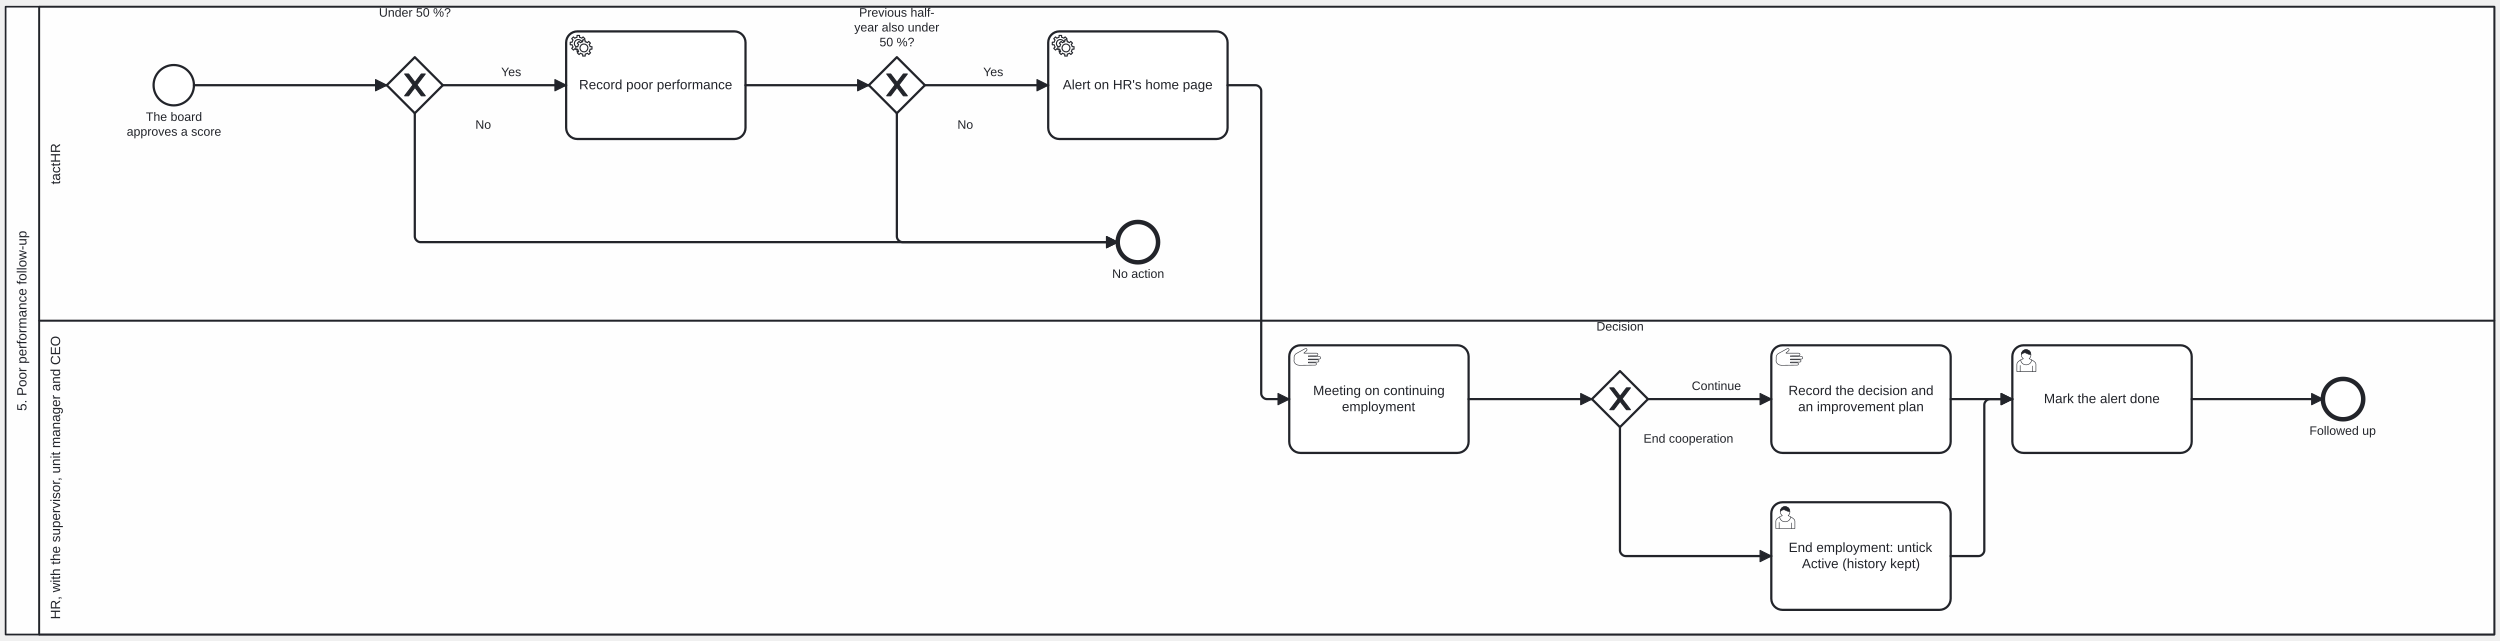
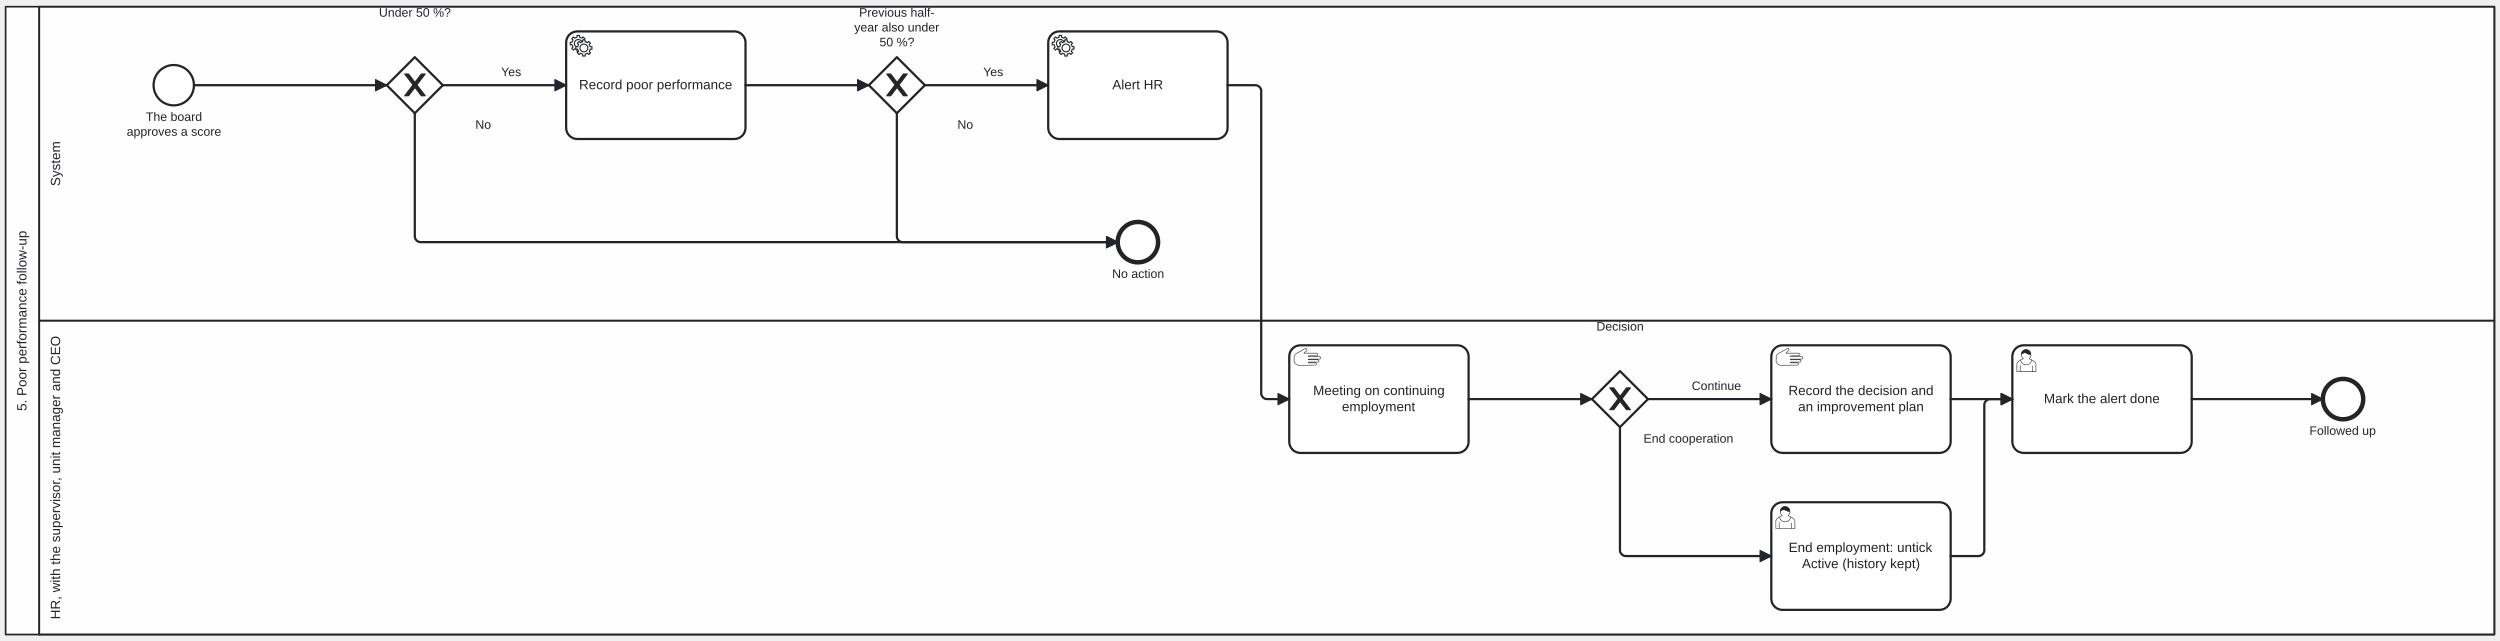
<svg xmlns="http://www.w3.org/2000/svg" width="2230" height="571" viewBox="65 34 2230 571" version="1.1">
  <g class="djs-group">
    <g class="djs-element djs-shape" data-element-id="p5_poor_performance_pool" transform="matrix(1 0 0 1 70 40)" style="display: block;">
      <g class="djs-visual">
        <rect x="0" y="0" width="2220" height="560" rx="0" ry="0" style="stroke-linecap: round; stroke-linejoin: round; stroke: rgb(34, 36, 42); stroke-width: 1.5px; fill: white; fill-opacity: 0.95;" />
        <path style="fill: none; stroke-linecap: round; stroke-linejoin: round; stroke: rgb(34, 36, 42); stroke-width: 1.5px;" d="M30,0L30,560" />
        <text lineHeight="1.2" class="djs-label" transform="matrix(-1.83697e-16 -1 1 -1.83697e-16 0 560)" style="font-family: Arial, sans-serif; font-size: 12px; font-weight: normal; fill: rgb(34, 36, 42);">
          <tspan x="199.464" y="18.6">5. Poor performance follow-up</tspan>
        </text>
      </g>
      <rect class="djs-hit djs-hit-all" x="0" y="0" width="2220" height="560" style="fill: none; stroke-opacity: 0; stroke: white; stroke-width: 15px;" />
      <rect x="-5" y="-5" rx="4" width="2230" height="570" class="djs-outline" style="fill: none;" />
    </g>
    <g class="djs-children">
      <g class="djs-group">
        <g class="djs-element djs-shape" data-element-id="p5_poor_performance_lane_hr" transform="matrix(1 0 0 1 100 320)" style="display: block;">
          <g class="djs-visual">
            <rect x="0" y="0" width="2190" height="280" rx="0" ry="0" style="stroke-linecap: round; stroke-linejoin: round; stroke: rgb(34, 36, 42); stroke-width: 1.5px; fill: white; fill-opacity: 0.25;" />
            <text lineHeight="1.2" class="djs-label" transform="matrix(-1.83697e-16 -1 1 -1.83697e-16 0 280)" style="font-family: Arial, sans-serif; font-size: 12px; font-weight: normal; fill: rgb(34, 36, 42);">
              <tspan x="13.602" y="18.6">HR, with the supervisor, unit manager and CEO</tspan>
            </text>
          </g>
          <rect class="djs-hit djs-hit-all" x="0" y="0" width="2190" height="280" style="fill: none; stroke-opacity: 0; stroke: white; stroke-width: 15px;" />
          <rect x="-5" y="-5" rx="4" width="2200" height="290" class="djs-outline" style="fill: none;" />
        </g>
      </g>
      <g class="djs-group">
        <g class="djs-element djs-shape" data-element-id="p5_poor_performance_lane_sys" transform="matrix(1 0 0 1 100 40)" style="display: block;">
          <g class="djs-visual">
            <rect x="0" y="0" width="2190" height="280" rx="0" ry="0" style="stroke-linecap: round; stroke-linejoin: round; stroke: rgb(34, 36, 42); stroke-width: 1.5px; fill: white; fill-opacity: 0.25;" />
            <text lineHeight="1.2" class="djs-label" transform="matrix(-1.83697e-16 -1 1 -1.83697e-16 0 280)" style="font-family: Arial, sans-serif; font-size: 12px; font-weight: normal; fill: rgb(34, 36, 42);">
-               <tspan x="121.496" y="18.6">tactHR</tspan>
+               <tspan x="119.992" y="18.6">System</tspan>
            </text>
          </g>
          <rect class="djs-hit djs-hit-all" x="0" y="0" width="2190" height="280" style="fill: none; stroke-opacity: 0; stroke: white; stroke-width: 15px;" />
          <rect x="-5" y="-5" rx="4" width="2200" height="290" class="djs-outline" style="fill: none;" />
        </g>
      </g>
      <g class="djs-group">
        <g class="djs-element djs-shape" data-element-id="p5_poor_performance_s" transform="matrix(1 0 0 1 202 92)" style="display: block;">
          <g class="djs-visual">
            <circle cx="18" cy="18" r="18" style="stroke-linecap: round; stroke-linejoin: round; stroke: rgb(34, 36, 42); stroke-width: 2px; fill: white; fill-opacity: 0.95;" />
          </g>
          <rect class="djs-hit djs-hit-all" x="0" y="0" width="36" height="36" style="fill: none; stroke-opacity: 0; stroke: white; stroke-width: 15px;" />
          <circle cx="18" cy="18" r="23" class="djs-outline" style="fill: none;" />
        </g>
      </g>
      <g class="djs-group">
        <g class="djs-element djs-shape" data-element-id="p5_poor_performance_s_label" transform="matrix(1 0 0 1 178 132)" style="display: block;">
          <g class="djs-visual">
            <text lineHeight="1.2" class="djs-label" style="font-family: Arial, sans-serif; font-size: 11px; font-weight: normal; fill: rgb(34, 36, 42);">
              <tspan x="17.117" y="9.9">The board </tspan>
              <tspan x="0" y="23.1">approves a score</tspan>
            </text>
          </g>
          <rect class="djs-hit djs-hit-all" x="0" y="0" width="85" height="27" style="fill: none; stroke-opacity: 0; stroke: white; stroke-width: 15px;" />
          <rect x="-5" y="-5" rx="4" width="95" height="37" class="djs-outline" style="fill: none;" />
        </g>
      </g>
      <g class="djs-group">
        <g class="djs-element djs-shape" data-element-id="p5_poor_performance_g1" transform="matrix(1 0 0 1 410 85)" style="display: block;">
          <g class="djs-visual">
            <polygon points="25,0 50,25 25,50 0,25" style="stroke-linecap: round; stroke-linejoin: round; stroke: rgb(34, 36, 42); stroke-width: 2px; fill: white; fill-opacity: 0.95;" />
            <path d="m 16,15 7.429,9.714 -7.429,9.714 3.429,0 5.714,-7.464 5.714,7.464 3.429,0 -7.429,-9.714 7.429,-9.714 -3.429,0 -5.714,7.464 -5.714,-7.464 -3.429,0 z" style="fill: rgb(34, 36, 42); stroke-linecap: round; stroke-linejoin: round; stroke: rgb(34, 36, 42); stroke-width: 1px;" />
          </g>
          <rect class="djs-hit djs-hit-all" x="0" y="0" width="50" height="50" style="fill: none; stroke-opacity: 0; stroke: white; stroke-width: 15px;" />
          <rect x="2" y="2" rx="4" width="46" height="46" class="djs-outline" style="transform-box: fill-box; transform: rotate(45deg); transform-origin: center center; fill: none;" />
        </g>
      </g>
      <g class="djs-group">
        <g class="djs-element djs-shape" data-element-id="p5_poor_performance_g1_label" transform="matrix(1 0 0 1 403 39)" style="display: block;">
          <g class="djs-visual">
            <text lineHeight="1.2" class="djs-label" style="font-family: Arial, sans-serif; font-size: 11px; font-weight: normal; fill: rgb(34, 36, 42);">
              <tspan x="0" y="9.9">Under 50 %?</tspan>
            </text>
          </g>
          <rect class="djs-hit djs-hit-all" x="0" y="0" width="65" height="14" style="fill: none; stroke-opacity: 0; stroke: white; stroke-width: 15px;" />
          <rect x="-5" y="-5" rx="4" width="75" height="24" class="djs-outline" style="fill: none;" />
        </g>
      </g>
      <g class="djs-group">
        <g class="djs-element djs-shape" data-element-id="p5_poor_performance_s1" transform="matrix(1 0 0 1 570 62)" style="display: block;">
          <g class="djs-visual">
            <rect x="0" y="0" width="160" height="96" rx="10" ry="10" style="stroke-linecap: round; stroke-linejoin: round; stroke: rgb(34, 36, 42); stroke-width: 2px; fill: white; fill-opacity: 0.95;" />
            <text lineHeight="1.2" class="djs-label" style="font-family: Arial, sans-serif; font-size: 12px; font-weight: normal; fill: rgb(34, 36, 42);">
              <tspan x="11.47" y="51.6">Record poor performance</tspan>
            </text>
            <circle cx="5" cy="5" r="5" transform="translate(6, 6)" style="stroke-linecap: round; stroke-linejoin: round; stroke: none; stroke-width: 2px; fill: white;" />
            <path d="m 12,18 v -1.713 c 0.352,-0.07 0.704,-0.178 1.048,-0.321 0.344,-0.145 0.666,-0.321 0.966,-0.521 l 1.194,1.18 1.567,-1.577 -1.195,-1.18 c 0.403,-0.614 0.683,-1.299 0.825,-2.018 l 1.622,-0.01 v -2.22 l -1.637,0.01 c -0.073,-0.352 -0.178,-0.7 -0.324,-1.044 -0.145,-0.344 -0.321,-0.664 -0.523,-0.962 l 1.131,-1.136 -1.583,-1.563 -1.13,1.136 c -0.614,-0.401 -1.303,-0.681 -2.023,-0.822 l 0.009,-1.619 h -2.241 l 0.004,1.631 c -0.354,0.074 -0.705,0.18 -1.05,0.324 -0.344,0.144 -0.665,0.321 -0.964,0.52 l -1.17,-1.158 -1.567,1.579 1.168,1.157 c -0.403,0.613 -0.683,1.298 -0.825,2.017 l -1.659,0.003 v 2.222 l 1.672,-0.006 c 0.073,0.351 0.18,0.702 0.324,1.045 0.145,0.344 0.321,0.664 0.523,0.961 l -1.199,1.197 1.584,1.56 1.196,-1.193 c 0.614,0.403 1.303,0.682 2.023,0.823 l 7.19e-4,1.699 h 2.227 z m 0.221,-3.996 c -1.789,0.75 -3.858,-0.093 -4.61,-1.874 -0.752,-1.783 0.091,-3.846 1.88,-4.596 1.788,-0.749 3.857,0.093 4.609,1.874 0.752,1.782 -0.091,3.846 -1.88,4.596 z" style="fill: white; stroke-linecap: round; stroke-linejoin: round; stroke: rgb(34, 36, 42); stroke-width: 1px;" />
            <circle cx="5" cy="5" r="5" transform="translate(11, 10)" style="stroke-linecap: round; stroke-linejoin: round; stroke: none; stroke-width: 2px; fill: white;" />
            <path d="m 17,22 v -1.713 c 0.352,-0.07 0.704,-0.178 1.048,-0.321 0.344,-0.145 0.666,-0.321 0.966,-0.521 l 1.194,1.18 1.567,-1.577 -1.195,-1.18 c 0.403,-0.614 0.683,-1.299 0.825,-2.018 l 1.622,-0.01 v -2.22 l -1.637,0.01 c -0.073,-0.352 -0.178,-0.7 -0.324,-1.044 -0.145,-0.344 -0.321,-0.664 -0.523,-0.962 l 1.131,-1.136 -1.583,-1.563 -1.13,1.136 c -0.614,-0.401 -1.303,-0.681 -2.023,-0.822 l 0.009,-1.619 h -2.241 l 0.004,1.631 c -0.354,0.074 -0.705,0.18 -1.05,0.324 -0.344,0.144 -0.665,0.321 -0.964,0.52 l -1.17,-1.158 -1.567,1.579 1.168,1.157 c -0.403,0.613 -0.683,1.298 -0.825,2.017 l -1.659,0.003 v 2.222 l 1.672,-0.006 c 0.073,0.351 0.18,0.702 0.324,1.045 0.145,0.344 0.321,0.664 0.523,0.961 l -1.199,1.197 1.584,1.56 1.196,-1.193 c 0.614,0.403 1.303,0.682 2.023,0.823 l 7.19e-4,1.699 h 2.227 z m 0.221,-3.996 c -1.789,0.75 -3.858,-0.093 -4.61,-1.874 -0.752,-1.783 0.091,-3.846 1.88,-4.596 1.788,-0.749 3.857,0.093 4.609,1.874 0.752,1.782 -0.091,3.846 -1.88,4.596 z" style="fill: white; stroke-linecap: round; stroke-linejoin: round; stroke: rgb(34, 36, 42); stroke-width: 1px;" />
          </g>
          <rect class="djs-hit djs-hit-all" x="0" y="0" width="160" height="96" style="fill: none; stroke-opacity: 0; stroke: white; stroke-width: 15px;" />
          <rect x="-5" y="-5" rx="14" width="170" height="106" class="djs-outline" style="fill: none;" />
        </g>
      </g>
      <g class="djs-group">
        <g class="djs-element djs-shape" data-element-id="p5_poor_performance_g2" transform="matrix(1 0 0 1 840 85)" style="display: block;">
          <g class="djs-visual">
            <polygon points="25,0 50,25 25,50 0,25" style="stroke-linecap: round; stroke-linejoin: round; stroke: rgb(34, 36, 42); stroke-width: 2px; fill: white; fill-opacity: 0.95;" />
            <path d="m 16,15 7.429,9.714 -7.429,9.714 3.429,0 5.714,-7.464 5.714,7.464 3.429,0 -7.429,-9.714 7.429,-9.714 -3.429,0 -5.714,7.464 -5.714,-7.464 -3.429,0 z" style="fill: rgb(34, 36, 42); stroke-linecap: round; stroke-linejoin: round; stroke: rgb(34, 36, 42); stroke-width: 1px;" />
          </g>
          <rect class="djs-hit djs-hit-all" x="0" y="0" width="50" height="50" style="fill: none; stroke-opacity: 0; stroke: white; stroke-width: 15px;" />
          <rect x="2" y="2" rx="4" width="46" height="46" class="djs-outline" style="transform-box: fill-box; transform: rotate(45deg); transform-origin: center center; fill: none;" />
        </g>
      </g>
      <g class="djs-group">
        <g class="djs-element djs-shape" data-element-id="p5_poor_performance_g2_label" transform="matrix(1 0 0 1 827 39)" style="display: block;">
          <g class="djs-visual">
            <text lineHeight="1.2" class="djs-label" style="font-family: Arial, sans-serif; font-size: 11px; font-weight: normal; fill: rgb(34, 36, 42);">
              <tspan x="4.286" y="9.9">Previous half-</tspan>
              <tspan x="0" y="23.1">year also under </tspan>
              <tspan x="22.479" y="36.3">50 %?</tspan>
            </text>
          </g>
          <rect class="djs-hit djs-hit-all" x="0" y="0" width="77" height="40" style="fill: none; stroke-opacity: 0; stroke: white; stroke-width: 15px;" />
          <rect x="-5" y="-5" rx="4" width="87" height="50" class="djs-outline" style="fill: none;" />
        </g>
      </g>
      <g class="djs-group">
        <g class="djs-element djs-shape" data-element-id="p5_poor_performance_s2" transform="matrix(1 0 0 1 1000 62)" style="display: block;">
          <g class="djs-visual">
            <rect x="0" y="0" width="160" height="96" rx="10" ry="10" style="stroke-linecap: round; stroke-linejoin: round; stroke: rgb(34, 36, 42); stroke-width: 2px; fill: white; fill-opacity: 0.95;" />
            <text lineHeight="1.2" class="djs-label" style="font-family: Arial, sans-serif; font-size: 12px; font-weight: normal; fill: rgb(34, 36, 42);">
-               <tspan x="12.99" y="51.6">Alert on HR's home page</tspan>
+               <tspan x="57.163" y="51.6">Alert HR</tspan>
            </text>
            <circle cx="5" cy="5" r="5" transform="translate(6, 6)" style="stroke-linecap: round; stroke-linejoin: round; stroke: none; stroke-width: 2px; fill: white;" />
            <path d="m 12,18 v -1.713 c 0.352,-0.07 0.704,-0.178 1.048,-0.321 0.344,-0.145 0.666,-0.321 0.966,-0.521 l 1.194,1.18 1.567,-1.577 -1.195,-1.18 c 0.403,-0.614 0.683,-1.299 0.825,-2.018 l 1.622,-0.01 v -2.22 l -1.637,0.01 c -0.073,-0.352 -0.178,-0.7 -0.324,-1.044 -0.145,-0.344 -0.321,-0.664 -0.523,-0.962 l 1.131,-1.136 -1.583,-1.563 -1.13,1.136 c -0.614,-0.401 -1.303,-0.681 -2.023,-0.822 l 0.009,-1.619 h -2.241 l 0.004,1.631 c -0.354,0.074 -0.705,0.18 -1.05,0.324 -0.344,0.144 -0.665,0.321 -0.964,0.52 l -1.17,-1.158 -1.567,1.579 1.168,1.157 c -0.403,0.613 -0.683,1.298 -0.825,2.017 l -1.659,0.003 v 2.222 l 1.672,-0.006 c 0.073,0.351 0.18,0.702 0.324,1.045 0.145,0.344 0.321,0.664 0.523,0.961 l -1.199,1.197 1.584,1.56 1.196,-1.193 c 0.614,0.403 1.303,0.682 2.023,0.823 l 7.19e-4,1.699 h 2.227 z m 0.221,-3.996 c -1.789,0.75 -3.858,-0.093 -4.61,-1.874 -0.752,-1.783 0.091,-3.846 1.88,-4.596 1.788,-0.749 3.857,0.093 4.609,1.874 0.752,1.782 -0.091,3.846 -1.88,4.596 z" style="fill: white; stroke-linecap: round; stroke-linejoin: round; stroke: rgb(34, 36, 42); stroke-width: 1px;" />
            <circle cx="5" cy="5" r="5" transform="translate(11, 10)" style="stroke-linecap: round; stroke-linejoin: round; stroke: none; stroke-width: 2px; fill: white;" />
            <path d="m 17,22 v -1.713 c 0.352,-0.07 0.704,-0.178 1.048,-0.321 0.344,-0.145 0.666,-0.321 0.966,-0.521 l 1.194,1.18 1.567,-1.577 -1.195,-1.18 c 0.403,-0.614 0.683,-1.299 0.825,-2.018 l 1.622,-0.01 v -2.22 l -1.637,0.01 c -0.073,-0.352 -0.178,-0.7 -0.324,-1.044 -0.145,-0.344 -0.321,-0.664 -0.523,-0.962 l 1.131,-1.136 -1.583,-1.563 -1.13,1.136 c -0.614,-0.401 -1.303,-0.681 -2.023,-0.822 l 0.009,-1.619 h -2.241 l 0.004,1.631 c -0.354,0.074 -0.705,0.18 -1.05,0.324 -0.344,0.144 -0.665,0.321 -0.964,0.52 l -1.17,-1.158 -1.567,1.579 1.168,1.157 c -0.403,0.613 -0.683,1.298 -0.825,2.017 l -1.659,0.003 v 2.222 l 1.672,-0.006 c 0.073,0.351 0.18,0.702 0.324,1.045 0.145,0.344 0.321,0.664 0.523,0.961 l -1.199,1.197 1.584,1.56 1.196,-1.193 c 0.614,0.403 1.303,0.682 2.023,0.823 l 7.19e-4,1.699 h 2.227 z m 0.221,-3.996 c -1.789,0.75 -3.858,-0.093 -4.61,-1.874 -0.752,-1.783 0.091,-3.846 1.88,-4.596 1.788,-0.749 3.857,0.093 4.609,1.874 0.752,1.782 -0.091,3.846 -1.88,4.596 z" style="fill: white; stroke-linecap: round; stroke-linejoin: round; stroke: rgb(34, 36, 42); stroke-width: 1px;" />
          </g>
          <rect class="djs-hit djs-hit-all" x="0" y="0" width="160" height="96" style="fill: none; stroke-opacity: 0; stroke: white; stroke-width: 15px;" />
          <rect x="-5" y="-5" rx="14" width="170" height="106" class="djs-outline" style="fill: none;" />
        </g>
      </g>
      <g class="djs-group">
        <g class="djs-element djs-shape" data-element-id="p5_poor_performance_t1" transform="matrix(1 0 0 1 1215 342)" style="display: block;">
          <g class="djs-visual">
            <rect x="0" y="0" width="160" height="96" rx="10" ry="10" style="stroke-linecap: round; stroke-linejoin: round; stroke: rgb(34, 36, 42); stroke-width: 2px; fill: white; fill-opacity: 0.95;" />
            <text lineHeight="1.2" class="djs-label" style="font-family: Arial, sans-serif; font-size: 12px; font-weight: normal; fill: rgb(34, 36, 42);">
              <tspan x="21.289" y="44.4">Meeting on continuing </tspan>
              <tspan x="46.986" y="58.8">employment</tspan>
            </text>
            <path d="m 17,15 c 0.234,-0.01 5.604,0.008 8.029,0.004 0.808,0 1.271,-0.172 1.417,-0.752 0.227,-0.898 -0.334,-1.314 -1.338,-1.316 -2.467,-0.01 -7.886,-0.004 -8.108,-0.004 -0.014,-0.079 0.016,-0.533 0,-0.61 0.195,-0.042 8.507,0.006 9.616,0.002 0.877,-0.007 1.35,-0.438 1.353,-1.208 0.003,-0.768 -0.479,-1.09 -1.35,-1.091 -2.968,-0.002 -9.619,-0.013 -9.619,-0.013 v -0.591 c 0,0 5.052,-0.016 7.225,-0.016 0.888,-0.002 1.354,-0.416 1.351,-1.193 -0.006,-0.761 -0.492,-1.196 -1.361,-1.196 -3.473,-0.005 -10.86,-0.003 -11.083,-0.003 -0.022,-0.047 -0.045,-0.094 -0.069,-0.139 0.394,-0.319 2.041,-1.626 2.415,-2.017 0.469,-0.487 0.519,-1.165 0.162,-1.604 -0.414,-0.511 -0.973,-0.5 -1.48,-0.236 -1.461,0.764 -6.6,3.643 -7.733,4.271 -0.9,0.499 -1.516,1.253 -1.882,2.19 -0.37,0.95 -0.17,2.01 -0.166,2.979 0.004,0.718 -0.273,1.345 -0.055,2.063 0.629,2.087 2.425,3.312 4.859,3.318 4.618,0.014 9.238,-0.139 13.857,-0.158 0.755,-0.004 1.171,-0.301 1.182,-1.033 0.012,-0.754 -0.423,-0.969 -1.183,-0.973 -1.778,-0.01 -5.824,-0.004 -6.04,-0.004 10e-4,-0.084 0.003,-0.586 10e-4,-0.67 z" style="fill: white; stroke-linecap: round; stroke-linejoin: round; stroke: rgb(34, 36, 42); stroke-width: 0.5px;" />
          </g>
          <rect class="djs-hit djs-hit-all" x="0" y="0" width="160" height="96" style="fill: none; stroke-opacity: 0; stroke: white; stroke-width: 15px;" />
          <rect x="-5" y="-5" rx="14" width="170" height="106" class="djs-outline" style="fill: none;" />
        </g>
      </g>
      <g class="djs-group">
        <g class="djs-element djs-shape" data-element-id="p5_poor_performance_g3" transform="matrix(1 0 0 1 1485 365)" style="display: block;">
          <g class="djs-visual">
            <polygon points="25,0 50,25 25,50 0,25" style="stroke-linecap: round; stroke-linejoin: round; stroke: rgb(34, 36, 42); stroke-width: 2px; fill: white; fill-opacity: 0.95;" />
            <path d="m 16,15 7.429,9.714 -7.429,9.714 3.429,0 5.714,-7.464 5.714,7.464 3.429,0 -7.429,-9.714 7.429,-9.714 -3.429,0 -5.714,7.464 -5.714,-7.464 -3.429,0 z" style="fill: rgb(34, 36, 42); stroke-linecap: round; stroke-linejoin: round; stroke: rgb(34, 36, 42); stroke-width: 1px;" />
          </g>
          <rect class="djs-hit djs-hit-all" x="0" y="0" width="50" height="50" style="fill: none; stroke-opacity: 0; stroke: white; stroke-width: 15px;" />
          <rect x="2" y="2" rx="4" width="46" height="46" class="djs-outline" style="transform-box: fill-box; transform: rotate(45deg); transform-origin: center center; fill: none;" />
        </g>
      </g>
      <g class="djs-group">
        <g class="djs-element djs-shape" data-element-id="p5_poor_performance_g3_label" transform="matrix(1 0 0 1 1489 319)" style="display: block;">
          <g class="djs-visual">
            <text lineHeight="1.2" class="djs-label" style="font-family: Arial, sans-serif; font-size: 11px; font-weight: normal; fill: rgb(34, 36, 42);">
              <tspan x="0" y="9.9">Decision</tspan>
            </text>
          </g>
          <rect class="djs-hit djs-hit-all" x="0" y="0" width="43" height="14" style="fill: none; stroke-opacity: 0; stroke: white; stroke-width: 15px;" />
          <rect x="-5" y="-5" rx="4" width="53" height="24" class="djs-outline" style="fill: none;" />
        </g>
      </g>
      <g class="djs-group">
        <g class="djs-element djs-shape" data-element-id="p5_poor_performance_t2" transform="matrix(1 0 0 1 1645 342)" style="display: block;">
          <g class="djs-visual">
            <rect x="0" y="0" width="160" height="96" rx="10" ry="10" style="stroke-linecap: round; stroke-linejoin: round; stroke: rgb(34, 36, 42); stroke-width: 2px; fill: white; fill-opacity: 0.95;" />
            <text lineHeight="1.2" class="djs-label" style="font-family: Arial, sans-serif; font-size: 12px; font-weight: normal; fill: rgb(34, 36, 42);">
              <tspan x="15.289" y="44.4">Record the decision and </tspan>
              <tspan x="23.969" y="58.8">an improvement plan</tspan>
            </text>
            <path d="m 17,15 c 0.234,-0.01 5.604,0.008 8.029,0.004 0.808,0 1.271,-0.172 1.417,-0.752 0.227,-0.898 -0.334,-1.314 -1.338,-1.316 -2.467,-0.01 -7.886,-0.004 -8.108,-0.004 -0.014,-0.079 0.016,-0.533 0,-0.61 0.195,-0.042 8.507,0.006 9.616,0.002 0.877,-0.007 1.35,-0.438 1.353,-1.208 0.003,-0.768 -0.479,-1.09 -1.35,-1.091 -2.968,-0.002 -9.619,-0.013 -9.619,-0.013 v -0.591 c 0,0 5.052,-0.016 7.225,-0.016 0.888,-0.002 1.354,-0.416 1.351,-1.193 -0.006,-0.761 -0.492,-1.196 -1.361,-1.196 -3.473,-0.005 -10.86,-0.003 -11.083,-0.003 -0.022,-0.047 -0.045,-0.094 -0.069,-0.139 0.394,-0.319 2.041,-1.626 2.415,-2.017 0.469,-0.487 0.519,-1.165 0.162,-1.604 -0.414,-0.511 -0.973,-0.5 -1.48,-0.236 -1.461,0.764 -6.6,3.643 -7.733,4.271 -0.9,0.499 -1.516,1.253 -1.882,2.19 -0.37,0.95 -0.17,2.01 -0.166,2.979 0.004,0.718 -0.273,1.345 -0.055,2.063 0.629,2.087 2.425,3.312 4.859,3.318 4.618,0.014 9.238,-0.139 13.857,-0.158 0.755,-0.004 1.171,-0.301 1.182,-1.033 0.012,-0.754 -0.423,-0.969 -1.183,-0.973 -1.778,-0.01 -5.824,-0.004 -6.04,-0.004 10e-4,-0.084 0.003,-0.586 10e-4,-0.67 z" style="fill: white; stroke-linecap: round; stroke-linejoin: round; stroke: rgb(34, 36, 42); stroke-width: 0.5px;" />
          </g>
          <rect class="djs-hit djs-hit-all" x="0" y="0" width="160" height="96" style="fill: none; stroke-opacity: 0; stroke: white; stroke-width: 15px;" />
          <rect x="-5" y="-5" rx="14" width="170" height="106" class="djs-outline" style="fill: none;" />
        </g>
      </g>
      <g class="djs-group">
        <g class="djs-element djs-shape" data-element-id="p5_poor_performance_t3" transform="matrix(1 0 0 1 1645 482)" style="display: block;">
          <g class="djs-visual">
            <rect x="0" y="0" width="160" height="96" rx="10" ry="10" style="stroke-linecap: round; stroke-linejoin: round; stroke: rgb(34, 36, 42); stroke-width: 2px; fill: white; fill-opacity: 0.95;" />
            <text lineHeight="1.2" class="djs-label" style="font-family: Arial, sans-serif; font-size: 12px; font-weight: normal; fill: rgb(34, 36, 42);">
              <tspan x="15.469" y="44.4">End employment: untick </tspan>
              <tspan x="27.312" y="58.8">Active (history kept)</tspan>
            </text>
            <path d="m 15,12 c 0.909,-0.845 1.594,-2.049 1.594,-3.385 0,-2.554 -1.805,-4.622 -4.357,-4.622 -2.552,0 -4.288,2.068 -4.288,4.622 0,1.348 0.974,2.562 1.896,3.405 -0.529,0.187 -5.669,2.097 -5.794,4.756 v 6.718 h 17 v -6.718 c 0,-2.298 -5.528,-4.595 -6.051,-4.776 zm -8,6 l 0,5.5 m 11,0 l 0,-5" style="fill: white; stroke-linecap: round; stroke-linejoin: round; stroke: rgb(34, 36, 42); stroke-width: 0.5px;" />
            <path d="m 15,12 m 2.162,1.009 c 0,2.447 -2.158,4.431 -4.821,4.431 -2.665,0 -4.822,-1.981 -4.822,-4.431 " style="fill: white; stroke-linecap: round; stroke-linejoin: round; stroke: rgb(34, 36, 42); stroke-width: 0.5px;" />
            <path d="m 15,12 m -6.9,-3.80 c 0,0 2.251,-2.358 4.274,-1.177 2.024,1.181 4.221,1.537 4.124,0.965 -0.098,-0.57 -0.117,-3.791 -4.191,-4.136 -3.575,0.001 -4.208,3.367 -4.207,4.348 z" style="fill: rgb(34, 36, 42); stroke-linecap: round; stroke-linejoin: round; stroke: rgb(34, 36, 42); stroke-width: 0.5px;" />
          </g>
          <rect class="djs-hit djs-hit-all" x="0" y="0" width="160" height="96" style="fill: none; stroke-opacity: 0; stroke: white; stroke-width: 15px;" />
          <rect x="-5" y="-5" rx="14" width="170" height="106" class="djs-outline" style="fill: none;" />
        </g>
      </g>
      <g class="djs-group">
        <g class="djs-element djs-shape" data-element-id="p5_poor_performance_t4" transform="matrix(1 0 0 1 1860 342)" style="display: block;">
          <g class="djs-visual">
            <rect x="0" y="0" width="160" height="96" rx="10" ry="10" style="stroke-linecap: round; stroke-linejoin: round; stroke: rgb(34, 36, 42); stroke-width: 2px; fill: white; fill-opacity: 0.95;" />
            <text lineHeight="1.2" class="djs-label" style="font-family: Arial, sans-serif; font-size: 12px; font-weight: normal; fill: rgb(34, 36, 42);">
              <tspan x="28.143" y="51.6">Mark the alert done</tspan>
            </text>
            <path d="m 15,12 c 0.909,-0.845 1.594,-2.049 1.594,-3.385 0,-2.554 -1.805,-4.622 -4.357,-4.622 -2.552,0 -4.288,2.068 -4.288,4.622 0,1.348 0.974,2.562 1.896,3.405 -0.529,0.187 -5.669,2.097 -5.794,4.756 v 6.718 h 17 v -6.718 c 0,-2.298 -5.528,-4.595 -6.051,-4.776 zm -8,6 l 0,5.5 m 11,0 l 0,-5" style="fill: white; stroke-linecap: round; stroke-linejoin: round; stroke: rgb(34, 36, 42); stroke-width: 0.5px;" />
            <path d="m 15,12 m 2.162,1.009 c 0,2.447 -2.158,4.431 -4.821,4.431 -2.665,0 -4.822,-1.981 -4.822,-4.431 " style="fill: white; stroke-linecap: round; stroke-linejoin: round; stroke: rgb(34, 36, 42); stroke-width: 0.5px;" />
            <path d="m 15,12 m -6.9,-3.80 c 0,0 2.251,-2.358 4.274,-1.177 2.024,1.181 4.221,1.537 4.124,0.965 -0.098,-0.57 -0.117,-3.791 -4.191,-4.136 -3.575,0.001 -4.208,3.367 -4.207,4.348 z" style="fill: rgb(34, 36, 42); stroke-linecap: round; stroke-linejoin: round; stroke: rgb(34, 36, 42); stroke-width: 0.5px;" />
          </g>
          <rect class="djs-hit djs-hit-all" x="0" y="0" width="160" height="96" style="fill: none; stroke-opacity: 0; stroke: white; stroke-width: 15px;" />
          <rect x="-5" y="-5" rx="14" width="170" height="106" class="djs-outline" style="fill: none;" />
        </g>
      </g>
      <g class="djs-group">
        <g class="djs-element djs-shape" data-element-id="p5_poor_performance_e1" transform="matrix(1 0 0 1 2137 372)" style="display: block;">
          <g class="djs-visual">
            <circle cx="18" cy="18" r="18" style="stroke-linecap: round; stroke-linejoin: round; stroke: rgb(34, 36, 42); stroke-width: 4px; fill: white; fill-opacity: 0.95;" />
          </g>
          <rect class="djs-hit djs-hit-all" x="0" y="0" width="36" height="36" style="fill: none; stroke-opacity: 0; stroke: white; stroke-width: 15px;" />
          <circle cx="18" cy="18" r="24" class="djs-outline" style="fill: none;" />
        </g>
      </g>
      <g class="djs-group">
        <g class="djs-element djs-shape" data-element-id="p5_poor_performance_e1_label" transform="matrix(1 0 0 1 2125 412)" style="display: block;">
          <g class="djs-visual">
            <text lineHeight="1.2" class="djs-label" style="font-family: Arial, sans-serif; font-size: 11px; font-weight: normal; fill: rgb(34, 36, 42);">
              <tspan x="0" y="9.9">Followed up</tspan>
            </text>
          </g>
          <rect class="djs-hit djs-hit-all" x="0" y="0" width="60" height="14" style="fill: none; stroke-opacity: 0; stroke: white; stroke-width: 15px;" />
          <rect x="-5" y="-5" rx="4" width="70" height="24" class="djs-outline" style="fill: none;" />
        </g>
      </g>
      <g class="djs-group">
        <g class="djs-element djs-shape" data-element-id="p5_poor_performance_e2" transform="matrix(1 0 0 1 1062 232)" style="display: block;">
          <g class="djs-visual">
            <circle cx="18" cy="18" r="18" style="stroke-linecap: round; stroke-linejoin: round; stroke: rgb(34, 36, 42); stroke-width: 4px; fill: white; fill-opacity: 0.95;" />
          </g>
          <rect class="djs-hit djs-hit-all" x="0" y="0" width="36" height="36" style="fill: none; stroke-opacity: 0; stroke: white; stroke-width: 15px;" />
          <circle cx="18" cy="18" r="24" class="djs-outline" style="fill: none;" />
        </g>
      </g>
      <g class="djs-group">
        <g class="djs-element djs-shape" data-element-id="p5_poor_performance_e2_label" transform="matrix(1 0 0 1 1057 272)" style="display: block;">
          <g class="djs-visual">
            <text lineHeight="1.2" class="djs-label" style="font-family: Arial, sans-serif; font-size: 11px; font-weight: normal; fill: rgb(34, 36, 42);">
              <tspan x="0" y="9.9">No action</tspan>
            </text>
          </g>
          <rect class="djs-hit djs-hit-all" x="0" y="0" width="47" height="14" style="fill: none; stroke-opacity: 0; stroke: white; stroke-width: 15px;" />
          <rect x="-5" y="-5" rx="4" width="57" height="24" class="djs-outline" style="fill: none;" />
        </g>
      </g>
      <g class="djs-group">
        <g class="djs-element djs-connection" data-element-id="p5_poor_performance_f0" style="display: block;">
          <g class="djs-visual">
            <defs>
-               <marker id="marker-datk6eig6zynh3l29id8th0lt" viewBox="0 0 20 20" refX="11" refY="10" markerWidth="10" markerHeight="10" orient="auto">
-                 <path d="M 1 5 L 11 10 L 1 15 Z" style="stroke-linecap: round; stroke-linejoin: round; stroke: rgb(34, 36, 42); stroke-width: 1px; fill: rgb(34, 36, 42);" />
-               </marker>
-             </defs>
-             <path data-corner-radius="5" style="fill: none; stroke-linecap: round; stroke-linejoin: round; stroke: rgb(34, 36, 42); stroke-width: 2px; marker-end: url('#marker-datk6eig6zynh3l29id8th0lt');" d="M238,110L410,110" />
+               <marker id="marker-1lecvvs14ruz7xs2z56cojbvv" viewBox="0 0 20 20" refX="11" refY="10" markerWidth="10" markerHeight="10" orient="auto">
+                 <path d="M 1 5 L 11 10 L 1 15 Z" style="stroke-linecap: round; stroke-linejoin: round; stroke: rgb(34, 36, 42); stroke-width: 1px; fill: rgb(34, 36, 42);" />
+               </marker>
+             </defs>
+             <path data-corner-radius="5" style="fill: none; stroke-linecap: round; stroke-linejoin: round; stroke: rgb(34, 36, 42); stroke-width: 2px; marker-end: url('#marker-1lecvvs14ruz7xs2z56cojbvv');" d="M238,110L410,110" />
          </g>
          <rect x="233" y="105" rx="4" width="182" height="10" class="djs-outline" style="fill: none;" />
          <path d="M238,110L410,110" class="djs-hit djs-hit-stroke" style="fill: none; stroke-opacity: 0; stroke: white; stroke-width: 15px;" />
        </g>
      </g>
      <g class="djs-group">
        <g class="djs-element djs-connection" data-element-id="p5_poor_performance_f1" style="display: block;">
          <g class="djs-visual">
            <defs>
-               <marker id="marker-epow2otlijtsd3ds0yjby1iwg" viewBox="0 0 20 20" refX="11" refY="10" markerWidth="10" markerHeight="10" orient="auto">
-                 <path d="M 1 5 L 11 10 L 1 15 Z" style="stroke-linecap: round; stroke-linejoin: round; stroke: rgb(34, 36, 42); stroke-width: 1px; fill: rgb(34, 36, 42);" />
-               </marker>
-             </defs>
-             <path data-corner-radius="5" style="fill: none; stroke-linecap: round; stroke-linejoin: round; stroke: rgb(34, 36, 42); stroke-width: 2px; marker-end: url('#marker-epow2otlijtsd3ds0yjby1iwg');" d="M460,110L570,110" />
+               <marker id="marker-3zywbxqh7uimbwymw22hqqhbd" viewBox="0 0 20 20" refX="11" refY="10" markerWidth="10" markerHeight="10" orient="auto">
+                 <path d="M 1 5 L 11 10 L 1 15 Z" style="stroke-linecap: round; stroke-linejoin: round; stroke: rgb(34, 36, 42); stroke-width: 1px; fill: rgb(34, 36, 42);" />
+               </marker>
+             </defs>
+             <path data-corner-radius="5" style="fill: none; stroke-linecap: round; stroke-linejoin: round; stroke: rgb(34, 36, 42); stroke-width: 2px; marker-end: url('#marker-3zywbxqh7uimbwymw22hqqhbd');" d="M460,110L570,110" />
          </g>
          <rect x="455" y="105" rx="4" width="120" height="10" class="djs-outline" style="fill: none;" />
          <path d="M460,110L570,110" class="djs-hit djs-hit-stroke" style="fill: none; stroke-opacity: 0; stroke: white; stroke-width: 15px;" />
        </g>
      </g>
      <g class="djs-group">
        <g class="djs-element djs-shape" data-element-id="p5_poor_performance_f1_label" transform="matrix(1 0 0 1 512 92)" style="display: block;">
          <g class="djs-visual">
            <text lineHeight="1.2" class="djs-label" style="font-family: Arial, sans-serif; font-size: 11px; font-weight: normal; fill: rgb(34, 36, 42);">
              <tspan x="0" y="9.9">Yes</tspan>
            </text>
          </g>
          <rect class="djs-hit djs-hit-all" x="0" y="0" width="19" height="14" style="fill: none; stroke-opacity: 0; stroke: white; stroke-width: 15px;" />
          <rect x="-5" y="-5" rx="4" width="29" height="24" class="djs-outline" style="fill: none;" />
        </g>
      </g>
      <g class="djs-group">
        <g class="djs-element djs-connection" data-element-id="p5_poor_performance_f2" style="display: block;">
          <g class="djs-visual">
            <defs>
-               <marker id="marker-4i1qxceyhs97v1fs6987fmkb7" viewBox="0 0 20 20" refX="11" refY="10" markerWidth="10" markerHeight="10" orient="auto">
-                 <path d="M 1 5 L 11 10 L 1 15 Z" style="stroke-linecap: round; stroke-linejoin: round; stroke: rgb(34, 36, 42); stroke-width: 1px; fill: rgb(34, 36, 42);" />
-               </marker>
-             </defs>
-             <path data-corner-radius="5" style="fill: none; stroke-linecap: round; stroke-linejoin: round; stroke: rgb(34, 36, 42); stroke-width: 2px; marker-end: url('#marker-4i1qxceyhs97v1fs6987fmkb7');" d="M435,135L435,245C435,247.5,437.5,250,440,250L1062,250" />
+               <marker id="marker-183f9kpubn7872y3ga1qg92yh" viewBox="0 0 20 20" refX="11" refY="10" markerWidth="10" markerHeight="10" orient="auto">
+                 <path d="M 1 5 L 11 10 L 1 15 Z" style="stroke-linecap: round; stroke-linejoin: round; stroke: rgb(34, 36, 42); stroke-width: 1px; fill: rgb(34, 36, 42);" />
+               </marker>
+             </defs>
+             <path data-corner-radius="5" style="fill: none; stroke-linecap: round; stroke-linejoin: round; stroke: rgb(34, 36, 42); stroke-width: 2px; marker-end: url('#marker-183f9kpubn7872y3ga1qg92yh');" d="M435,135L435,245C435,247.5,437.5,250,440,250L1062,250" />
          </g>
          <rect x="430" y="130" rx="4" width="637" height="125" class="djs-outline" style="fill: none;" />
          <path d="M435,135L435,250L1062,250" class="djs-hit djs-hit-stroke" style="fill: none; stroke-opacity: 0; stroke: white; stroke-width: 15px;" />
        </g>
      </g>
      <g class="djs-group">
        <g class="djs-element djs-shape" data-element-id="p5_poor_performance_f2_label" transform="matrix(1 0 0 1 489 139)" style="display: block;">
          <g class="djs-visual">
            <text lineHeight="1.2" class="djs-label" style="font-family: Arial, sans-serif; font-size: 11px; font-weight: normal; fill: rgb(34, 36, 42);">
              <tspan x="0" y="9.9">No</tspan>
            </text>
          </g>
          <rect class="djs-hit djs-hit-all" x="0" y="0" width="15" height="14" style="fill: none; stroke-opacity: 0; stroke: white; stroke-width: 15px;" />
          <rect x="-5" y="-5" rx="4" width="25" height="24" class="djs-outline" style="fill: none;" />
        </g>
      </g>
      <g class="djs-group">
        <g class="djs-element djs-connection" data-element-id="p5_poor_performance_f3" style="display: block;">
          <g class="djs-visual">
            <defs>
-               <marker id="marker-bnd8h8zdvhmm167rni613ubmm" viewBox="0 0 20 20" refX="11" refY="10" markerWidth="10" markerHeight="10" orient="auto">
-                 <path d="M 1 5 L 11 10 L 1 15 Z" style="stroke-linecap: round; stroke-linejoin: round; stroke: rgb(34, 36, 42); stroke-width: 1px; fill: rgb(34, 36, 42);" />
-               </marker>
-             </defs>
-             <path data-corner-radius="5" style="fill: none; stroke-linecap: round; stroke-linejoin: round; stroke: rgb(34, 36, 42); stroke-width: 2px; marker-end: url('#marker-bnd8h8zdvhmm167rni613ubmm');" d="M730,110L840,110" />
+               <marker id="marker-8cda6v5nyvl8u4cz6kvl1hj2n" viewBox="0 0 20 20" refX="11" refY="10" markerWidth="10" markerHeight="10" orient="auto">
+                 <path d="M 1 5 L 11 10 L 1 15 Z" style="stroke-linecap: round; stroke-linejoin: round; stroke: rgb(34, 36, 42); stroke-width: 1px; fill: rgb(34, 36, 42);" />
+               </marker>
+             </defs>
+             <path data-corner-radius="5" style="fill: none; stroke-linecap: round; stroke-linejoin: round; stroke: rgb(34, 36, 42); stroke-width: 2px; marker-end: url('#marker-8cda6v5nyvl8u4cz6kvl1hj2n');" d="M730,110L840,110" />
          </g>
          <rect x="725" y="105" rx="4" width="120" height="10" class="djs-outline" style="fill: none;" />
          <path d="M730,110L840,110" class="djs-hit djs-hit-stroke" style="fill: none; stroke-opacity: 0; stroke: white; stroke-width: 15px;" />
        </g>
      </g>
      <g class="djs-group">
        <g class="djs-element djs-connection" data-element-id="p5_poor_performance_f4" style="display: block;">
          <g class="djs-visual">
            <defs>
-               <marker id="marker-20xla44lze994o7xjodbtw2b6" viewBox="0 0 20 20" refX="11" refY="10" markerWidth="10" markerHeight="10" orient="auto">
-                 <path d="M 1 5 L 11 10 L 1 15 Z" style="stroke-linecap: round; stroke-linejoin: round; stroke: rgb(34, 36, 42); stroke-width: 1px; fill: rgb(34, 36, 42);" />
-               </marker>
-             </defs>
-             <path data-corner-radius="5" style="fill: none; stroke-linecap: round; stroke-linejoin: round; stroke: rgb(34, 36, 42); stroke-width: 2px; marker-end: url('#marker-20xla44lze994o7xjodbtw2b6');" d="M890,110L1000,110" />
+               <marker id="marker-er8rdpearya3fhajilu6tbyy0" viewBox="0 0 20 20" refX="11" refY="10" markerWidth="10" markerHeight="10" orient="auto">
+                 <path d="M 1 5 L 11 10 L 1 15 Z" style="stroke-linecap: round; stroke-linejoin: round; stroke: rgb(34, 36, 42); stroke-width: 1px; fill: rgb(34, 36, 42);" />
+               </marker>
+             </defs>
+             <path data-corner-radius="5" style="fill: none; stroke-linecap: round; stroke-linejoin: round; stroke: rgb(34, 36, 42); stroke-width: 2px; marker-end: url('#marker-er8rdpearya3fhajilu6tbyy0');" d="M890,110L1000,110" />
          </g>
          <rect x="885" y="105" rx="4" width="120" height="10" class="djs-outline" style="fill: none;" />
          <path d="M890,110L1000,110" class="djs-hit djs-hit-stroke" style="fill: none; stroke-opacity: 0; stroke: white; stroke-width: 15px;" />
        </g>
      </g>
      <g class="djs-group">
        <g class="djs-element djs-shape" data-element-id="p5_poor_performance_f4_label" transform="matrix(1 0 0 1 942 92)" style="display: block;">
          <g class="djs-visual">
            <text lineHeight="1.2" class="djs-label" style="font-family: Arial, sans-serif; font-size: 11px; font-weight: normal; fill: rgb(34, 36, 42);">
              <tspan x="0" y="9.9">Yes</tspan>
            </text>
          </g>
          <rect class="djs-hit djs-hit-all" x="0" y="0" width="19" height="14" style="fill: none; stroke-opacity: 0; stroke: white; stroke-width: 15px;" />
          <rect x="-5" y="-5" rx="4" width="29" height="24" class="djs-outline" style="fill: none;" />
        </g>
      </g>
      <g class="djs-group">
        <g class="djs-element djs-connection" data-element-id="p5_poor_performance_f5" style="display: block;">
          <g class="djs-visual">
            <defs>
-               <marker id="marker-7jkwjr2syrxpervfy786k0w50" viewBox="0 0 20 20" refX="11" refY="10" markerWidth="10" markerHeight="10" orient="auto">
-                 <path d="M 1 5 L 11 10 L 1 15 Z" style="stroke-linecap: round; stroke-linejoin: round; stroke: rgb(34, 36, 42); stroke-width: 1px; fill: rgb(34, 36, 42);" />
-               </marker>
-             </defs>
-             <path data-corner-radius="5" style="fill: none; stroke-linecap: round; stroke-linejoin: round; stroke: rgb(34, 36, 42); stroke-width: 2px; marker-end: url('#marker-7jkwjr2syrxpervfy786k0w50');" d="M865,135L865,245C865,247.5,867.5,250,870,250L1062,250" />
+               <marker id="marker-2lrs17tga80jmekb22buzlm86" viewBox="0 0 20 20" refX="11" refY="10" markerWidth="10" markerHeight="10" orient="auto">
+                 <path d="M 1 5 L 11 10 L 1 15 Z" style="stroke-linecap: round; stroke-linejoin: round; stroke: rgb(34, 36, 42); stroke-width: 1px; fill: rgb(34, 36, 42);" />
+               </marker>
+             </defs>
+             <path data-corner-radius="5" style="fill: none; stroke-linecap: round; stroke-linejoin: round; stroke: rgb(34, 36, 42); stroke-width: 2px; marker-end: url('#marker-2lrs17tga80jmekb22buzlm86');" d="M865,135L865,245C865,247.5,867.5,250,870,250L1062,250" />
          </g>
          <rect x="860" y="130" rx="4" width="207" height="125" class="djs-outline" style="fill: none;" />
          <path d="M865,135L865,250L1062,250" class="djs-hit djs-hit-stroke" style="fill: none; stroke-opacity: 0; stroke: white; stroke-width: 15px;" />
        </g>
      </g>
      <g class="djs-group">
        <g class="djs-element djs-shape" data-element-id="p5_poor_performance_f5_label" transform="matrix(1 0 0 1 919 139)" style="display: block;">
          <g class="djs-visual">
            <text lineHeight="1.2" class="djs-label" style="font-family: Arial, sans-serif; font-size: 11px; font-weight: normal; fill: rgb(34, 36, 42);">
              <tspan x="0" y="9.9">No</tspan>
            </text>
          </g>
          <rect class="djs-hit djs-hit-all" x="0" y="0" width="15" height="14" style="fill: none; stroke-opacity: 0; stroke: white; stroke-width: 15px;" />
          <rect x="-5" y="-5" rx="4" width="25" height="24" class="djs-outline" style="fill: none;" />
        </g>
      </g>
      <g class="djs-group">
        <g class="djs-element djs-connection" data-element-id="p5_poor_performance_f6" style="display: block;">
          <g class="djs-visual">
            <defs>
-               <marker id="marker-5qj7s3rmv566pktkc49fmrbmc" viewBox="0 0 20 20" refX="11" refY="10" markerWidth="10" markerHeight="10" orient="auto">
-                 <path d="M 1 5 L 11 10 L 1 15 Z" style="stroke-linecap: round; stroke-linejoin: round; stroke: rgb(34, 36, 42); stroke-width: 1px; fill: rgb(34, 36, 42);" />
-               </marker>
-             </defs>
-             <path data-corner-radius="5" style="fill: none; stroke-linecap: round; stroke-linejoin: round; stroke: rgb(34, 36, 42); stroke-width: 2px; marker-end: url('#marker-5qj7s3rmv566pktkc49fmrbmc');" d="M1160,110L1185,110C1187.5,110,1190,112.5,1190,115L1190,385C1190,387.5,1192.5,390,1195,390L1215,390" />
+               <marker id="marker-bvja733xhygs6gmompmcnj3q4" viewBox="0 0 20 20" refX="11" refY="10" markerWidth="10" markerHeight="10" orient="auto">
+                 <path d="M 1 5 L 11 10 L 1 15 Z" style="stroke-linecap: round; stroke-linejoin: round; stroke: rgb(34, 36, 42); stroke-width: 1px; fill: rgb(34, 36, 42);" />
+               </marker>
+             </defs>
+             <path data-corner-radius="5" style="fill: none; stroke-linecap: round; stroke-linejoin: round; stroke: rgb(34, 36, 42); stroke-width: 2px; marker-end: url('#marker-bvja733xhygs6gmompmcnj3q4');" d="M1160,110L1185,110C1187.5,110,1190,112.5,1190,115L1190,385C1190,387.5,1192.5,390,1195,390L1215,390" />
          </g>
          <rect x="1155" y="105" rx="4" width="65" height="290" class="djs-outline" style="fill: none;" />
          <path d="M1160,110L1190,110L1190,390L1215,390" class="djs-hit djs-hit-stroke" style="fill: none; stroke-opacity: 0; stroke: white; stroke-width: 15px;" />
        </g>
      </g>
      <g class="djs-group">
        <g class="djs-element djs-connection" data-element-id="p5_poor_performance_f7" style="display: block;">
          <g class="djs-visual">
            <defs>
-               <marker id="marker-dk348rtvmnqynrhf44j2jv0ab" viewBox="0 0 20 20" refX="11" refY="10" markerWidth="10" markerHeight="10" orient="auto">
-                 <path d="M 1 5 L 11 10 L 1 15 Z" style="stroke-linecap: round; stroke-linejoin: round; stroke: rgb(34, 36, 42); stroke-width: 1px; fill: rgb(34, 36, 42);" />
-               </marker>
-             </defs>
-             <path data-corner-radius="5" style="fill: none; stroke-linecap: round; stroke-linejoin: round; stroke: rgb(34, 36, 42); stroke-width: 2px; marker-end: url('#marker-dk348rtvmnqynrhf44j2jv0ab');" d="M1375,390L1485,390" />
+               <marker id="marker-612xb47r7kvdtcfr2novcz0il" viewBox="0 0 20 20" refX="11" refY="10" markerWidth="10" markerHeight="10" orient="auto">
+                 <path d="M 1 5 L 11 10 L 1 15 Z" style="stroke-linecap: round; stroke-linejoin: round; stroke: rgb(34, 36, 42); stroke-width: 1px; fill: rgb(34, 36, 42);" />
+               </marker>
+             </defs>
+             <path data-corner-radius="5" style="fill: none; stroke-linecap: round; stroke-linejoin: round; stroke: rgb(34, 36, 42); stroke-width: 2px; marker-end: url('#marker-612xb47r7kvdtcfr2novcz0il');" d="M1375,390L1485,390" />
          </g>
          <rect x="1370" y="385" rx="4" width="120" height="10" class="djs-outline" style="fill: none;" />
          <path d="M1375,390L1485,390" class="djs-hit djs-hit-stroke" style="fill: none; stroke-opacity: 0; stroke: white; stroke-width: 15px;" />
        </g>
      </g>
      <g class="djs-group">
        <g class="djs-element djs-connection" data-element-id="p5_poor_performance_f8" style="display: block;">
          <g class="djs-visual">
            <defs>
-               <marker id="marker-9ll0romaf2ygytmx6ah9tq9hu" viewBox="0 0 20 20" refX="11" refY="10" markerWidth="10" markerHeight="10" orient="auto">
-                 <path d="M 1 5 L 11 10 L 1 15 Z" style="stroke-linecap: round; stroke-linejoin: round; stroke: rgb(34, 36, 42); stroke-width: 1px; fill: rgb(34, 36, 42);" />
-               </marker>
-             </defs>
-             <path data-corner-radius="5" style="fill: none; stroke-linecap: round; stroke-linejoin: round; stroke: rgb(34, 36, 42); stroke-width: 2px; marker-end: url('#marker-9ll0romaf2ygytmx6ah9tq9hu');" d="M1535,390L1645,390" />
+               <marker id="marker-eyos3qg4tze5zn5bwju7nn015" viewBox="0 0 20 20" refX="11" refY="10" markerWidth="10" markerHeight="10" orient="auto">
+                 <path d="M 1 5 L 11 10 L 1 15 Z" style="stroke-linecap: round; stroke-linejoin: round; stroke: rgb(34, 36, 42); stroke-width: 1px; fill: rgb(34, 36, 42);" />
+               </marker>
+             </defs>
+             <path data-corner-radius="5" style="fill: none; stroke-linecap: round; stroke-linejoin: round; stroke: rgb(34, 36, 42); stroke-width: 2px; marker-end: url('#marker-eyos3qg4tze5zn5bwju7nn015');" d="M1535,390L1645,390" />
          </g>
          <rect x="1530" y="385" rx="4" width="120" height="10" class="djs-outline" style="fill: none;" />
          <path d="M1535,390L1645,390" class="djs-hit djs-hit-stroke" style="fill: none; stroke-opacity: 0; stroke: white; stroke-width: 15px;" />
        </g>
      </g>
      <g class="djs-group">
        <g class="djs-element djs-shape" data-element-id="p5_poor_performance_f8_label" transform="matrix(1 0 0 1 1574 372)" style="display: block;">
          <g class="djs-visual">
            <text lineHeight="1.2" class="djs-label" style="font-family: Arial, sans-serif; font-size: 11px; font-weight: normal; fill: rgb(34, 36, 42);">
              <tspan x="0" y="9.9">Continue</tspan>
            </text>
          </g>
          <rect class="djs-hit djs-hit-all" x="0" y="0" width="45" height="14" style="fill: none; stroke-opacity: 0; stroke: white; stroke-width: 15px;" />
          <rect x="-5" y="-5" rx="4" width="55" height="24" class="djs-outline" style="fill: none;" />
        </g>
      </g>
      <g class="djs-group">
        <g class="djs-element djs-connection" data-element-id="p5_poor_performance_f9" style="display: block;">
          <g class="djs-visual">
            <defs>
-               <marker id="marker-6mjp3zui0dsy68zqxmsir5rsm" viewBox="0 0 20 20" refX="11" refY="10" markerWidth="10" markerHeight="10" orient="auto">
-                 <path d="M 1 5 L 11 10 L 1 15 Z" style="stroke-linecap: round; stroke-linejoin: round; stroke: rgb(34, 36, 42); stroke-width: 1px; fill: rgb(34, 36, 42);" />
-               </marker>
-             </defs>
-             <path data-corner-radius="5" style="fill: none; stroke-linecap: round; stroke-linejoin: round; stroke: rgb(34, 36, 42); stroke-width: 2px; marker-end: url('#marker-6mjp3zui0dsy68zqxmsir5rsm');" d="M1510,415L1510,525C1510,527.5,1512.5,530,1515,530L1645,530" />
+               <marker id="marker-9hrnqh269ol661cs2swcbkwll" viewBox="0 0 20 20" refX="11" refY="10" markerWidth="10" markerHeight="10" orient="auto">
+                 <path d="M 1 5 L 11 10 L 1 15 Z" style="stroke-linecap: round; stroke-linejoin: round; stroke: rgb(34, 36, 42); stroke-width: 1px; fill: rgb(34, 36, 42);" />
+               </marker>
+             </defs>
+             <path data-corner-radius="5" style="fill: none; stroke-linecap: round; stroke-linejoin: round; stroke: rgb(34, 36, 42); stroke-width: 2px; marker-end: url('#marker-9hrnqh269ol661cs2swcbkwll');" d="M1510,415L1510,525C1510,527.5,1512.5,530,1515,530L1645,530" />
          </g>
          <rect x="1505" y="410" rx="4" width="145" height="125" class="djs-outline" style="fill: none;" />
          <path d="M1510,415L1510,530L1645,530" class="djs-hit djs-hit-stroke" style="fill: none; stroke-opacity: 0; stroke: white; stroke-width: 15px;" />
        </g>
      </g>
      <g class="djs-group">
        <g class="djs-element djs-shape" data-element-id="p5_poor_performance_f9_label" transform="matrix(1 0 0 1 1531 419)" style="display: block;">
          <g class="djs-visual">
            <text lineHeight="1.2" class="djs-label" style="font-family: Arial, sans-serif; font-size: 11px; font-weight: normal; fill: rgb(34, 36, 42);">
              <tspan x="0" y="9.9">End cooperation</tspan>
            </text>
          </g>
          <rect class="djs-hit djs-hit-all" x="0" y="0" width="81" height="14" style="fill: none; stroke-opacity: 0; stroke: white; stroke-width: 15px;" />
          <rect x="-5" y="-5" rx="4" width="91" height="24" class="djs-outline" style="fill: none;" />
        </g>
      </g>
      <g class="djs-group">
        <g class="djs-element djs-connection" data-element-id="p5_poor_performance_f10" style="display: block;">
          <g class="djs-visual">
            <defs>
-               <marker id="marker-41pfrv559f766bswq5xtczab6" viewBox="0 0 20 20" refX="11" refY="10" markerWidth="10" markerHeight="10" orient="auto">
-                 <path d="M 1 5 L 11 10 L 1 15 Z" style="stroke-linecap: round; stroke-linejoin: round; stroke: rgb(34, 36, 42); stroke-width: 1px; fill: rgb(34, 36, 42);" />
-               </marker>
-             </defs>
-             <path data-corner-radius="5" style="fill: none; stroke-linecap: round; stroke-linejoin: round; stroke: rgb(34, 36, 42); stroke-width: 2px; marker-end: url('#marker-41pfrv559f766bswq5xtczab6');" d="M1805,390L1860,390" />
+               <marker id="marker-4d2p4fqw21j3g3ah9hocgk6qi" viewBox="0 0 20 20" refX="11" refY="10" markerWidth="10" markerHeight="10" orient="auto">
+                 <path d="M 1 5 L 11 10 L 1 15 Z" style="stroke-linecap: round; stroke-linejoin: round; stroke: rgb(34, 36, 42); stroke-width: 1px; fill: rgb(34, 36, 42);" />
+               </marker>
+             </defs>
+             <path data-corner-radius="5" style="fill: none; stroke-linecap: round; stroke-linejoin: round; stroke: rgb(34, 36, 42); stroke-width: 2px; marker-end: url('#marker-4d2p4fqw21j3g3ah9hocgk6qi');" d="M1805,390L1860,390" />
          </g>
          <rect x="1800" y="385" rx="4" width="65" height="10" class="djs-outline" style="fill: none;" />
          <path d="M1805,390L1860,390" class="djs-hit djs-hit-stroke" style="fill: none; stroke-opacity: 0; stroke: white; stroke-width: 15px;" />
        </g>
      </g>
      <g class="djs-group">
        <g class="djs-element djs-connection" data-element-id="p5_poor_performance_f11" style="display: block;">
          <g class="djs-visual">
            <defs>
-               <marker id="marker-b9lx1p92m61rwypvzsa6cjose" viewBox="0 0 20 20" refX="11" refY="10" markerWidth="10" markerHeight="10" orient="auto">
-                 <path d="M 1 5 L 11 10 L 1 15 Z" style="stroke-linecap: round; stroke-linejoin: round; stroke: rgb(34, 36, 42); stroke-width: 1px; fill: rgb(34, 36, 42);" />
-               </marker>
-             </defs>
-             <path data-corner-radius="5" style="fill: none; stroke-linecap: round; stroke-linejoin: round; stroke: rgb(34, 36, 42); stroke-width: 2px; marker-end: url('#marker-b9lx1p92m61rwypvzsa6cjose');" d="M1805,530L1830,530C1832.5,530,1835,527.5,1835,525L1835,395C1835,392.5,1837.5,390,1840,390L1860,390" />
+               <marker id="marker-cj0b6mcb6tssqbf1vdrvi5e2o" viewBox="0 0 20 20" refX="11" refY="10" markerWidth="10" markerHeight="10" orient="auto">
+                 <path d="M 1 5 L 11 10 L 1 15 Z" style="stroke-linecap: round; stroke-linejoin: round; stroke: rgb(34, 36, 42); stroke-width: 1px; fill: rgb(34, 36, 42);" />
+               </marker>
+             </defs>
+             <path data-corner-radius="5" style="fill: none; stroke-linecap: round; stroke-linejoin: round; stroke: rgb(34, 36, 42); stroke-width: 2px; marker-end: url('#marker-cj0b6mcb6tssqbf1vdrvi5e2o');" d="M1805,530L1830,530C1832.5,530,1835,527.5,1835,525L1835,395C1835,392.5,1837.5,390,1840,390L1860,390" />
          </g>
          <rect x="1800" y="385" rx="4" width="65" height="150" class="djs-outline" style="fill: none;" />
          <path d="M1805,530L1835,530L1835,390L1860,390" class="djs-hit djs-hit-stroke" style="fill: none; stroke-opacity: 0; stroke: white; stroke-width: 15px;" />
        </g>
      </g>
      <g class="djs-group">
        <g class="djs-element djs-connection" data-element-id="p5_poor_performance_f12" style="display: block;">
          <g class="djs-visual">
            <defs>
-               <marker id="marker-6582rnpcmhuc80vcvf4u7j4kk" viewBox="0 0 20 20" refX="11" refY="10" markerWidth="10" markerHeight="10" orient="auto">
-                 <path d="M 1 5 L 11 10 L 1 15 Z" style="stroke-linecap: round; stroke-linejoin: round; stroke: rgb(34, 36, 42); stroke-width: 1px; fill: rgb(34, 36, 42);" />
-               </marker>
-             </defs>
-             <path data-corner-radius="5" style="fill: none; stroke-linecap: round; stroke-linejoin: round; stroke: rgb(34, 36, 42); stroke-width: 2px; marker-end: url('#marker-6582rnpcmhuc80vcvf4u7j4kk');" d="M2020,390L2137,390" />
+               <marker id="marker-a5vyq5joxa2xa9sc8yu3a10n8" viewBox="0 0 20 20" refX="11" refY="10" markerWidth="10" markerHeight="10" orient="auto">
+                 <path d="M 1 5 L 11 10 L 1 15 Z" style="stroke-linecap: round; stroke-linejoin: round; stroke: rgb(34, 36, 42); stroke-width: 1px; fill: rgb(34, 36, 42);" />
+               </marker>
+             </defs>
+             <path data-corner-radius="5" style="fill: none; stroke-linecap: round; stroke-linejoin: round; stroke: rgb(34, 36, 42); stroke-width: 2px; marker-end: url('#marker-a5vyq5joxa2xa9sc8yu3a10n8');" d="M2020,390L2137,390" />
          </g>
          <rect x="2015" y="385" rx="4" width="127" height="10" class="djs-outline" style="fill: none;" />
          <path d="M2020,390L2137,390" class="djs-hit djs-hit-stroke" style="fill: none; stroke-opacity: 0; stroke: white; stroke-width: 15px;" />
        </g>
      </g>
    </g>
  </g>
</svg>
